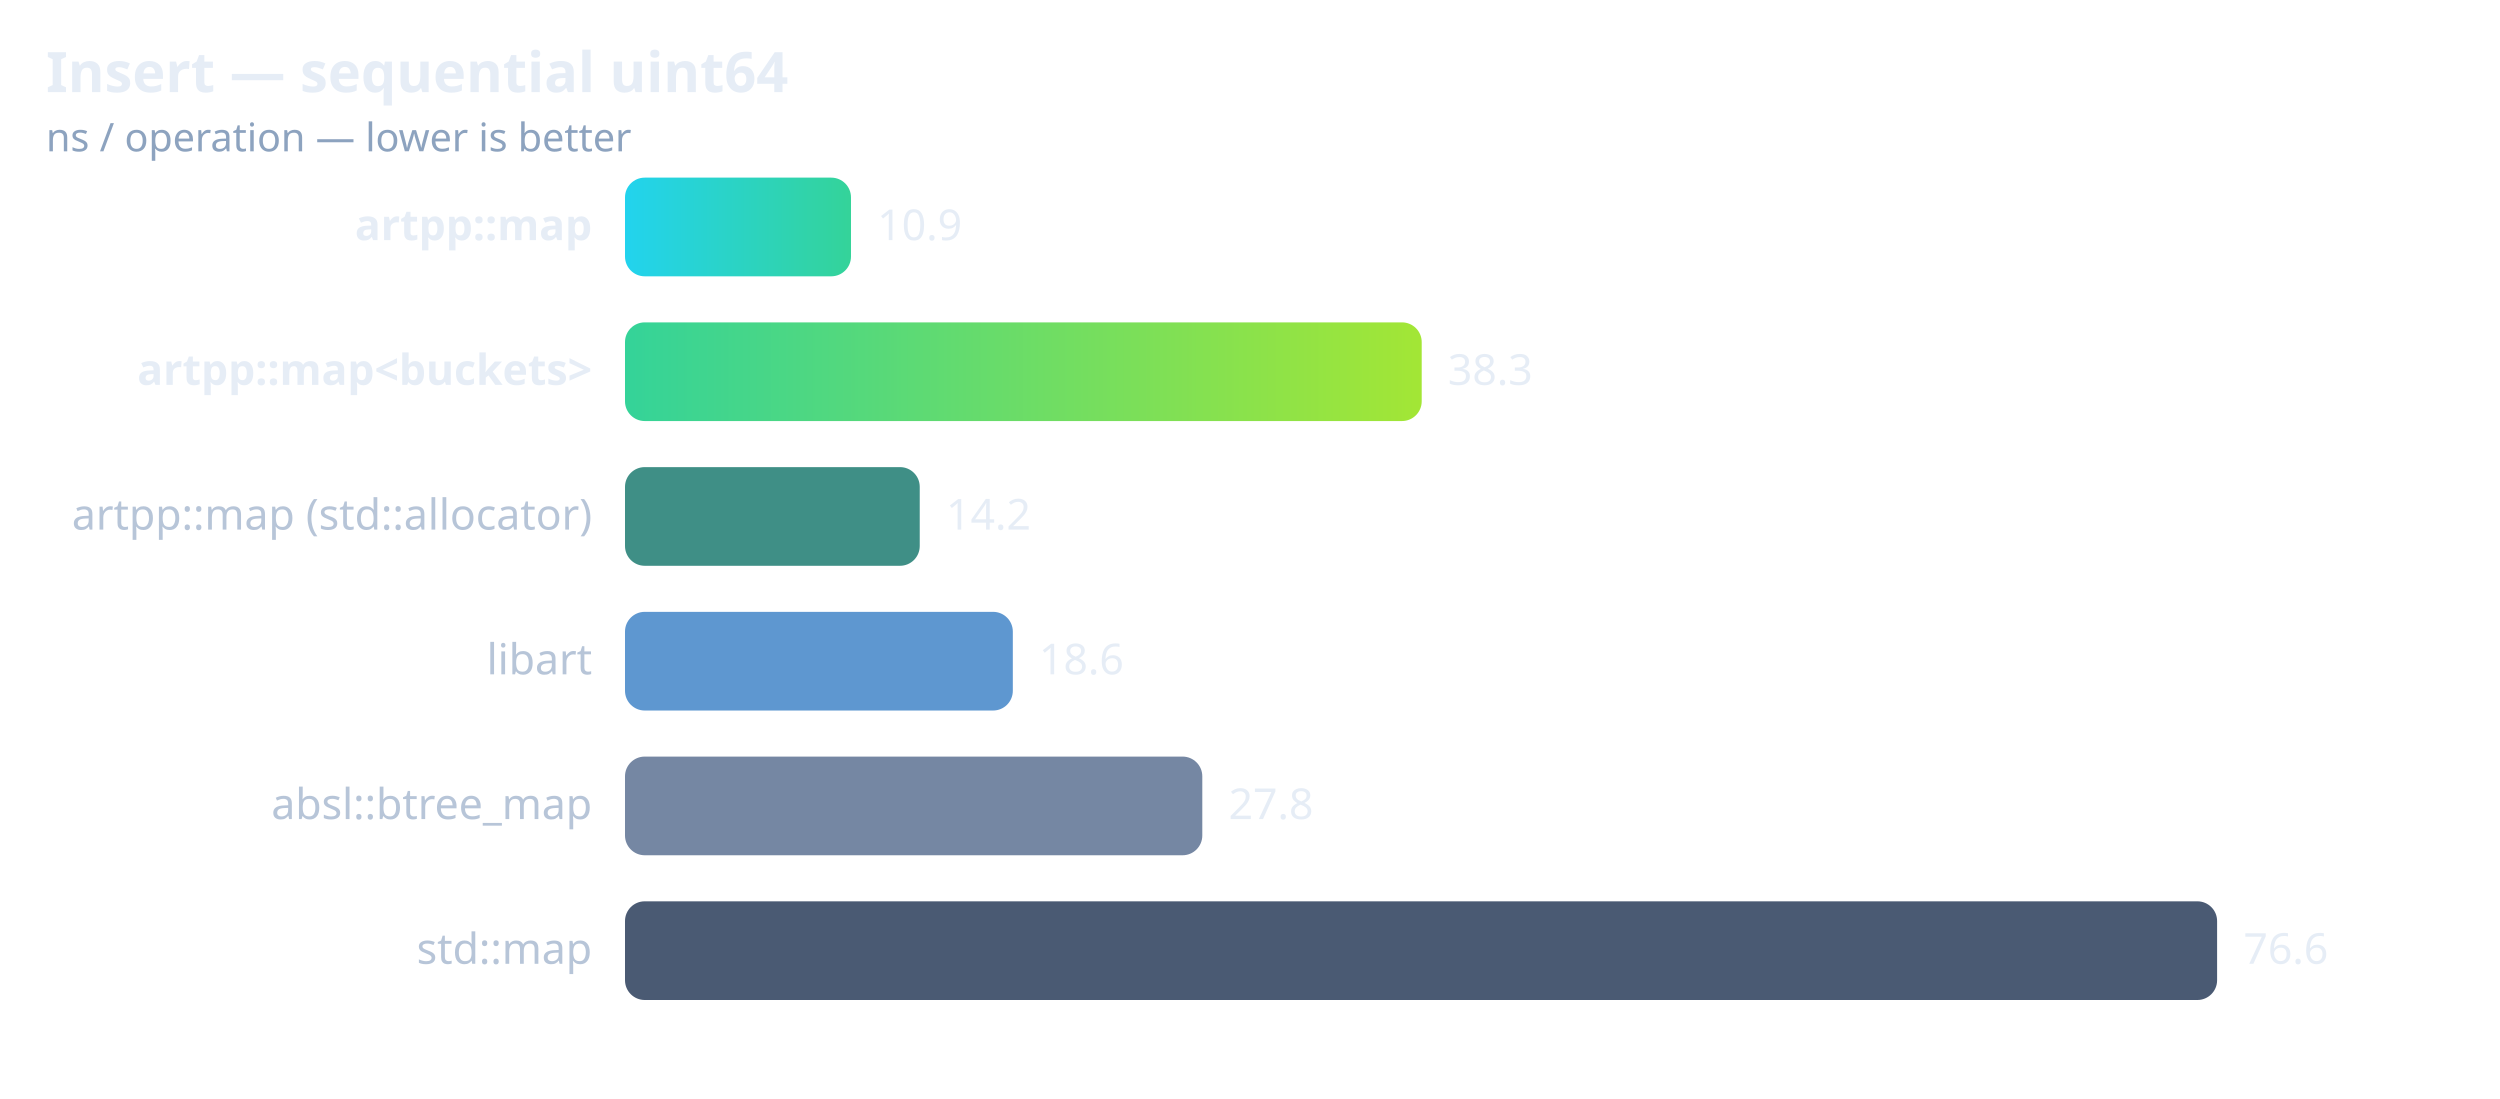
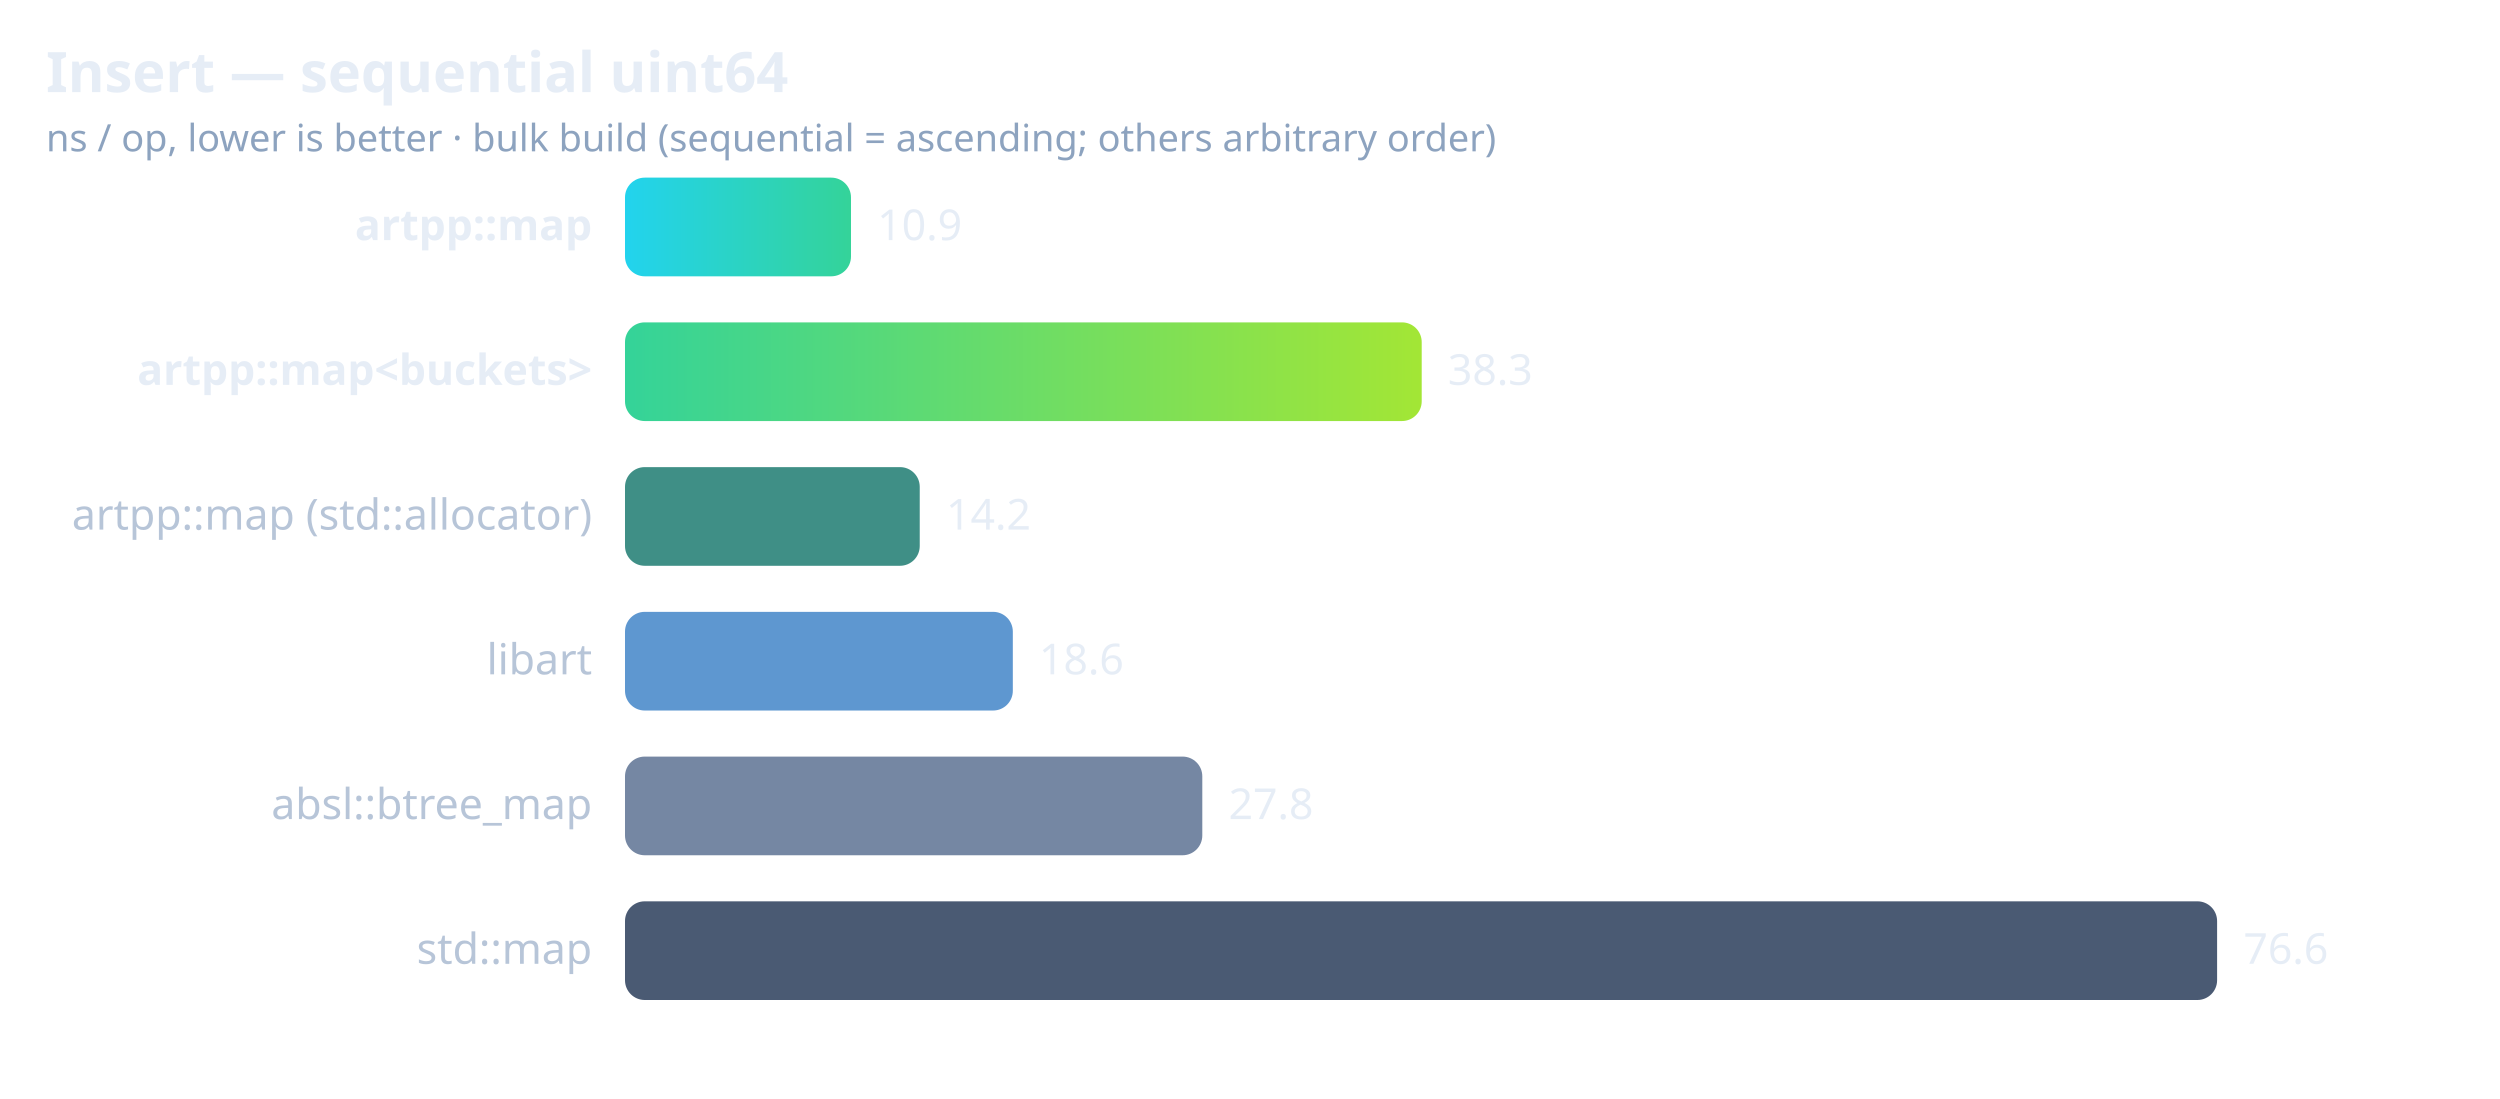
<svg xmlns="http://www.w3.org/2000/svg" viewBox="0 0 760 334" font-family="ui-sans-serif, system-ui, sans-serif" role="img" aria-label="Insert — sequential uint64">
  <defs>
    <linearGradient id="hot" x1="0" y1="0" x2="1" y2="0">
      <stop offset="0" stop-color="#22d3ee" />
      <stop offset="1" stop-color="#34d399" />
    </linearGradient>
    <linearGradient id="hot2" x1="0" y1="0" x2="1" y2="0">
      <stop offset="0" stop-color="#34d399" />
      <stop offset="1" stop-color="#a3e635" />
    </linearGradient>
  </defs>
  <text x="14" y="28" font-size="17" font-weight="600" fill="#e6edf6">Insert — sequential uint64</text>
-   <text x="14" y="46" font-size="12" fill="#8da3bf">ns / operation — lower is better</text>
+   <text x="14" y="46" font-size="11.5" fill="#8da3bf">ns / op, lower is better · bulk build (sequential = ascending; others arbitrary order)</text>
  <text x="180" y="73.0" font-size="13" font-weight="600" fill="#e6edf6" text-anchor="end">artpp::map</text>
  <rect x="190" y="54" width="68.7" height="30" rx="6" fill="url(#hot)" />
  <text x="266.691" y="73.0" font-size="13" fill="#e6edf6">10.9</text>
  <text x="180" y="117.0" font-size="13" font-weight="600" fill="#e6edf6" text-anchor="end">artpp::map&lt;buckets&gt;</text>
  <rect x="190" y="98" width="242.2" height="30" rx="6" fill="url(#hot2)" />
  <text x="440.158" y="117.0" font-size="13" fill="#e6edf6">38.3</text>
  <text x="180" y="161.0" font-size="13" font-weight="400" fill="#b7c5d8" text-anchor="end">artpp::map (std::allocator)</text>
  <rect x="190" y="142" width="89.6" height="30" rx="6" fill="#3f8f86" />
  <text x="287.609" y="161.0" font-size="13" fill="#e6edf6">14.2</text>
  <text x="180" y="205.0" font-size="13" font-weight="400" fill="#b7c5d8" text-anchor="end">libart</text>
  <rect x="190" y="186" width="117.9" height="30" rx="6" fill="#5e97d0" />
  <text x="315.856" y="205.0" font-size="13" fill="#e6edf6">18.6</text>
  <text x="180" y="249.0" font-size="13" font-weight="400" fill="#b7c5d8" text-anchor="end">absl::btree_map</text>
  <rect x="190" y="230" width="175.5" height="30" rx="6" fill="#7587a3" />
  <text x="373.489" y="249.0" font-size="13" fill="#e6edf6">27.8</text>
  <text x="180" y="293.0" font-size="13" font-weight="400" fill="#b7c5d8" text-anchor="end">std::map</text>
  <rect x="190" y="274" width="484.0" height="30" rx="6" fill="#4a5a73" />
  <text x="682.0" y="293.0" font-size="13" fill="#e6edf6">76.6</text>
</svg>
